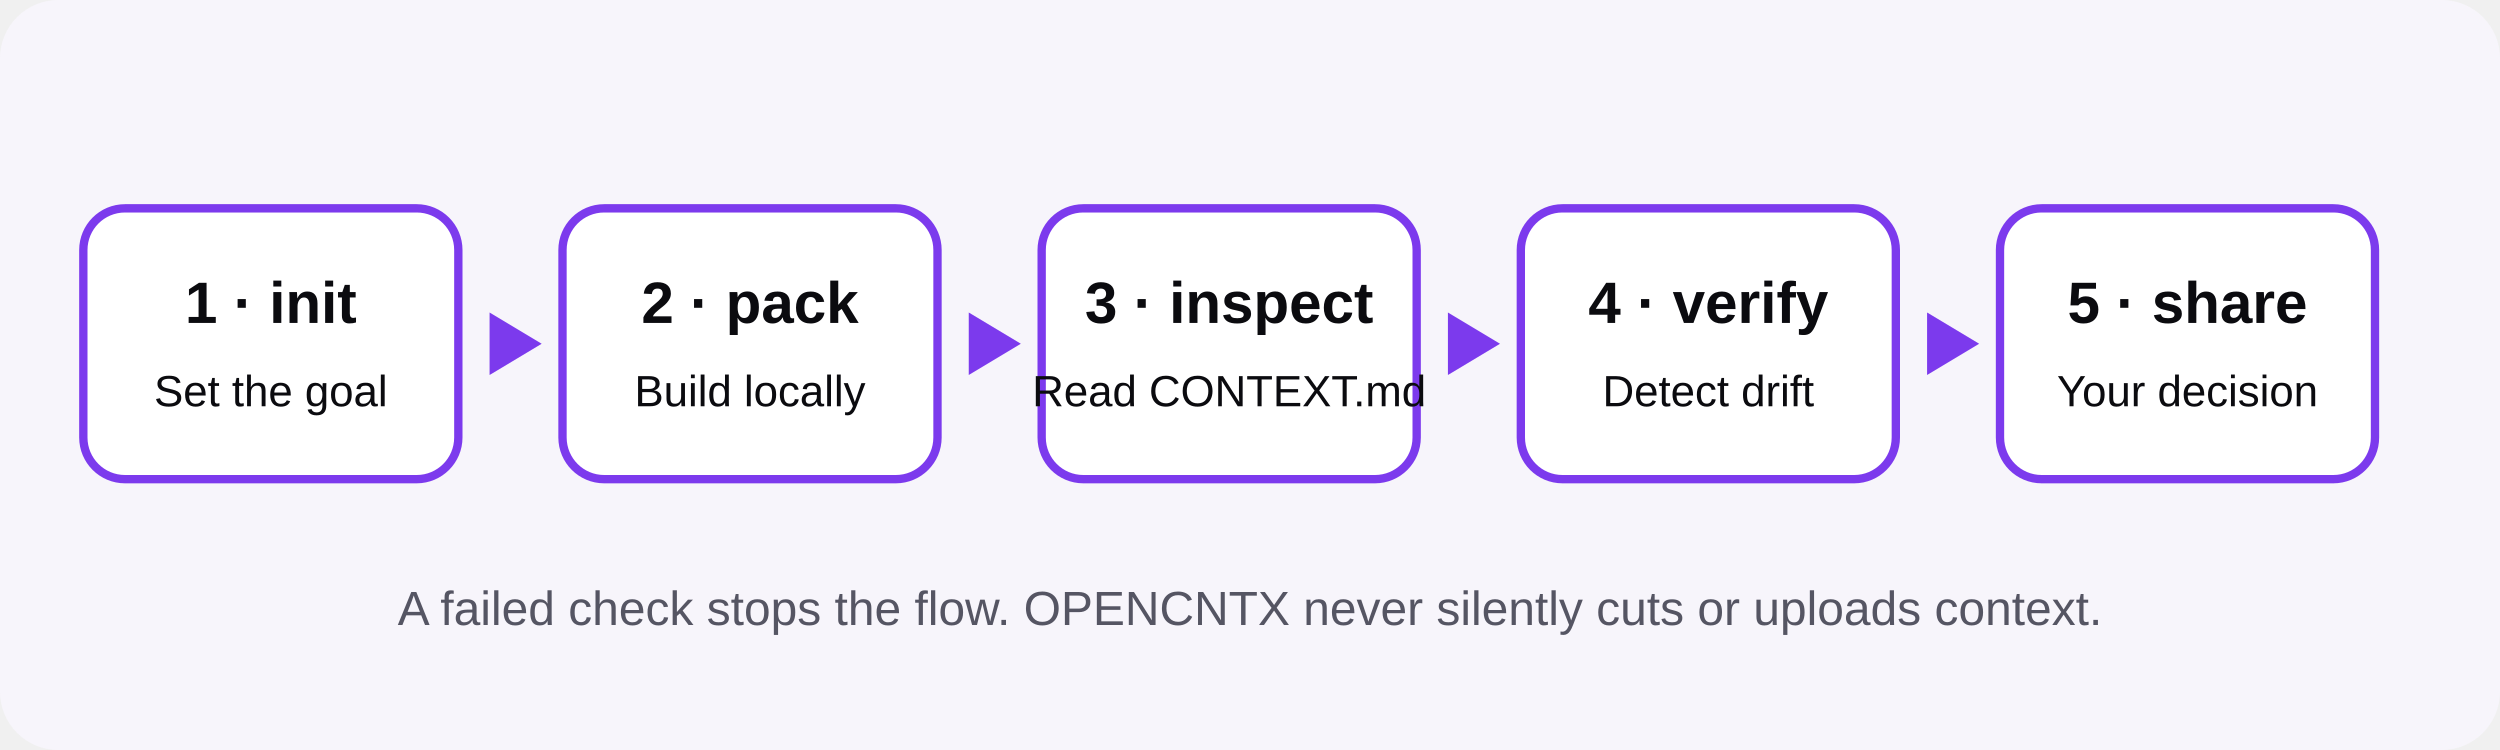
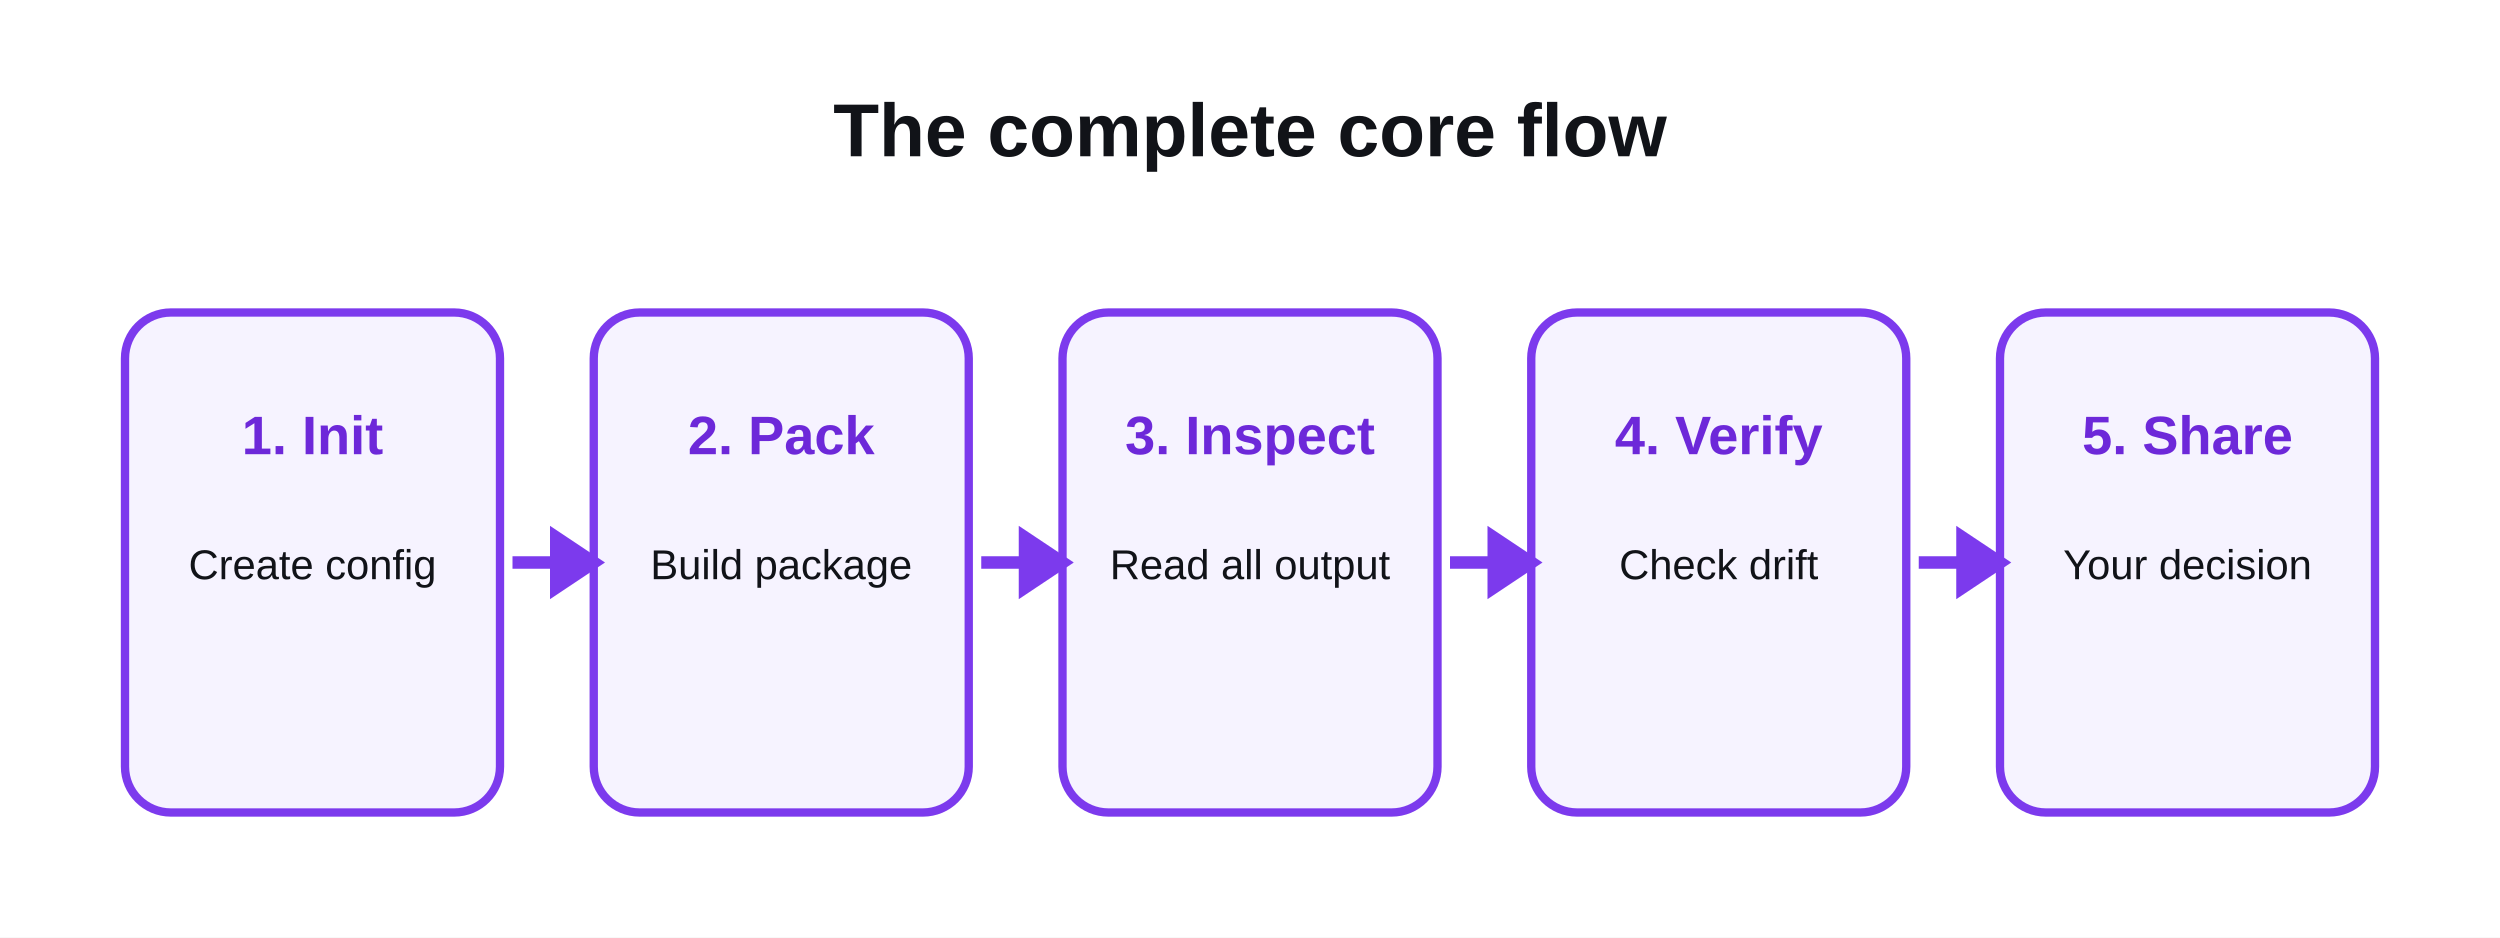
- <svg xmlns="http://www.w3.org/2000/svg" width="1200" height="360" viewBox="0 0 1200 360" role="img" aria-labelledby="title desc">
-   <rect width="1200" height="360" rx="28" fill="#F7F5FB" />
-   <g font-family="Segoe UI, Arial, sans-serif" text-anchor="middle">
-     <g fill="#FFFFFF" stroke="#7C3AED" stroke-width="4">
-       <rect x="40" y="100" width="180" height="130" rx="20" />
-       <rect x="270" y="100" width="180" height="130" rx="20" />
-       <rect x="500" y="100" width="180" height="130" rx="20" />
-       <rect x="730" y="100" width="180" height="130" rx="20" />
-       <rect x="960" y="100" width="180" height="130" rx="20" />
-     </g>
-     <g fill="#0B0B0F">
-       <text x="130" y="155" font-size="28" font-weight="700">1 · init</text>
-       <text x="130" y="195" font-size="21">Set the goal</text>
-       <text x="360" y="155" font-size="28" font-weight="700">2 · pack</text>
-       <text x="360" y="195" font-size="21">Build locally</text>
-       <text x="590" y="155" font-size="28" font-weight="700">3 · inspect</text>
-       <text x="590" y="195" font-size="21">Read CONTEXT.md</text>
-       <text x="820" y="155" font-size="28" font-weight="700">4 · verify</text>
-       <text x="820" y="195" font-size="21">Detect drift</text>
-       <text x="1050" y="155" font-size="28" font-weight="700">5 · share</text>
-       <text x="1050" y="195" font-size="21">Your decision</text>
-     </g>
+ <svg xmlns="http://www.w3.org/2000/svg" width="1200" height="450" viewBox="0 0 1200 450" role="img" aria-labelledby="title desc">
+   <rect width="1200" height="450" fill="#FFFFFF" />
+   <text x="600" y="75" text-anchor="middle" font-family="Arial, Helvetica, sans-serif" font-size="36" font-weight="700" fill="#111318">The complete core flow</text>
+   <g font-family="Arial, Helvetica, sans-serif">
+     <rect x="60" y="150" width="180" height="240" rx="22" fill="#F6F3FF" stroke="#7C3AED" stroke-width="4" />
+     <rect x="285" y="150" width="180" height="240" rx="22" fill="#F6F3FF" stroke="#7C3AED" stroke-width="4" />
+     <rect x="510" y="150" width="180" height="240" rx="22" fill="#F6F3FF" stroke="#7C3AED" stroke-width="4" />
+     <rect x="735" y="150" width="180" height="240" rx="22" fill="#F6F3FF" stroke="#7C3AED" stroke-width="4" />
+     <rect x="960" y="150" width="180" height="240" rx="22" fill="#F6F3FF" stroke="#7C3AED" stroke-width="4" />
+     <text x="150" y="218" text-anchor="middle" font-size="26" font-weight="700" fill="#6D28D9">1. Init</text>
+     <text x="375" y="218" text-anchor="middle" font-size="26" font-weight="700" fill="#6D28D9">2. Pack</text>
+     <text x="600" y="218" text-anchor="middle" font-size="26" font-weight="700" fill="#6D28D9">3. Inspect</text>
+     <text x="825" y="218" text-anchor="middle" font-size="26" font-weight="700" fill="#6D28D9">4. Verify</text>
+     <text x="1050" y="218" text-anchor="middle" font-size="26" font-weight="700" fill="#6D28D9">5. Share</text>
+     <text x="150" y="278" text-anchor="middle" font-size="20" fill="#111318">Create config</text>
+     <text x="375" y="278" text-anchor="middle" font-size="20" fill="#111318">Build package</text>
+     <text x="600" y="278" text-anchor="middle" font-size="20" fill="#111318">Read all output</text>
+     <text x="825" y="278" text-anchor="middle" font-size="20" fill="#111318">Check drift</text>
+     <text x="1050" y="278" text-anchor="middle" font-size="20" fill="#111318">Your decision</text>
  </g>
-   <g fill="#7C3AED">
-     <polygon points="235,150 260,165 235,180" />
-     <polygon points="465,150 490,165 465,180" />
-     <polygon points="695,150 720,165 695,180" />
-     <polygon points="925,150 950,165 925,180" />
+   <g stroke="#7C3AED" stroke-width="6" fill="#7C3AED">
+     <line x1="246" y1="270" x2="267" y2="270" />
+     <polygon points="267,258 285,270 267,282" />
+     <line x1="471" y1="270" x2="492" y2="270" />
+     <polygon points="492,258 510,270 492,282" />
+     <line x1="696" y1="270" x2="717" y2="270" />
+     <polygon points="717,258 735,270 717,282" />
+     <line x1="921" y1="270" x2="942" y2="270" />
+     <polygon points="942,258 960,270 942,282" />
  </g>
-   <text x="600" y="300" text-anchor="middle" font-family="Segoe UI, Arial, sans-serif" font-size="23" fill="#555563">A failed check stops the flow. OPENCNTX never silently cuts or uploads context.</text>
</svg>
